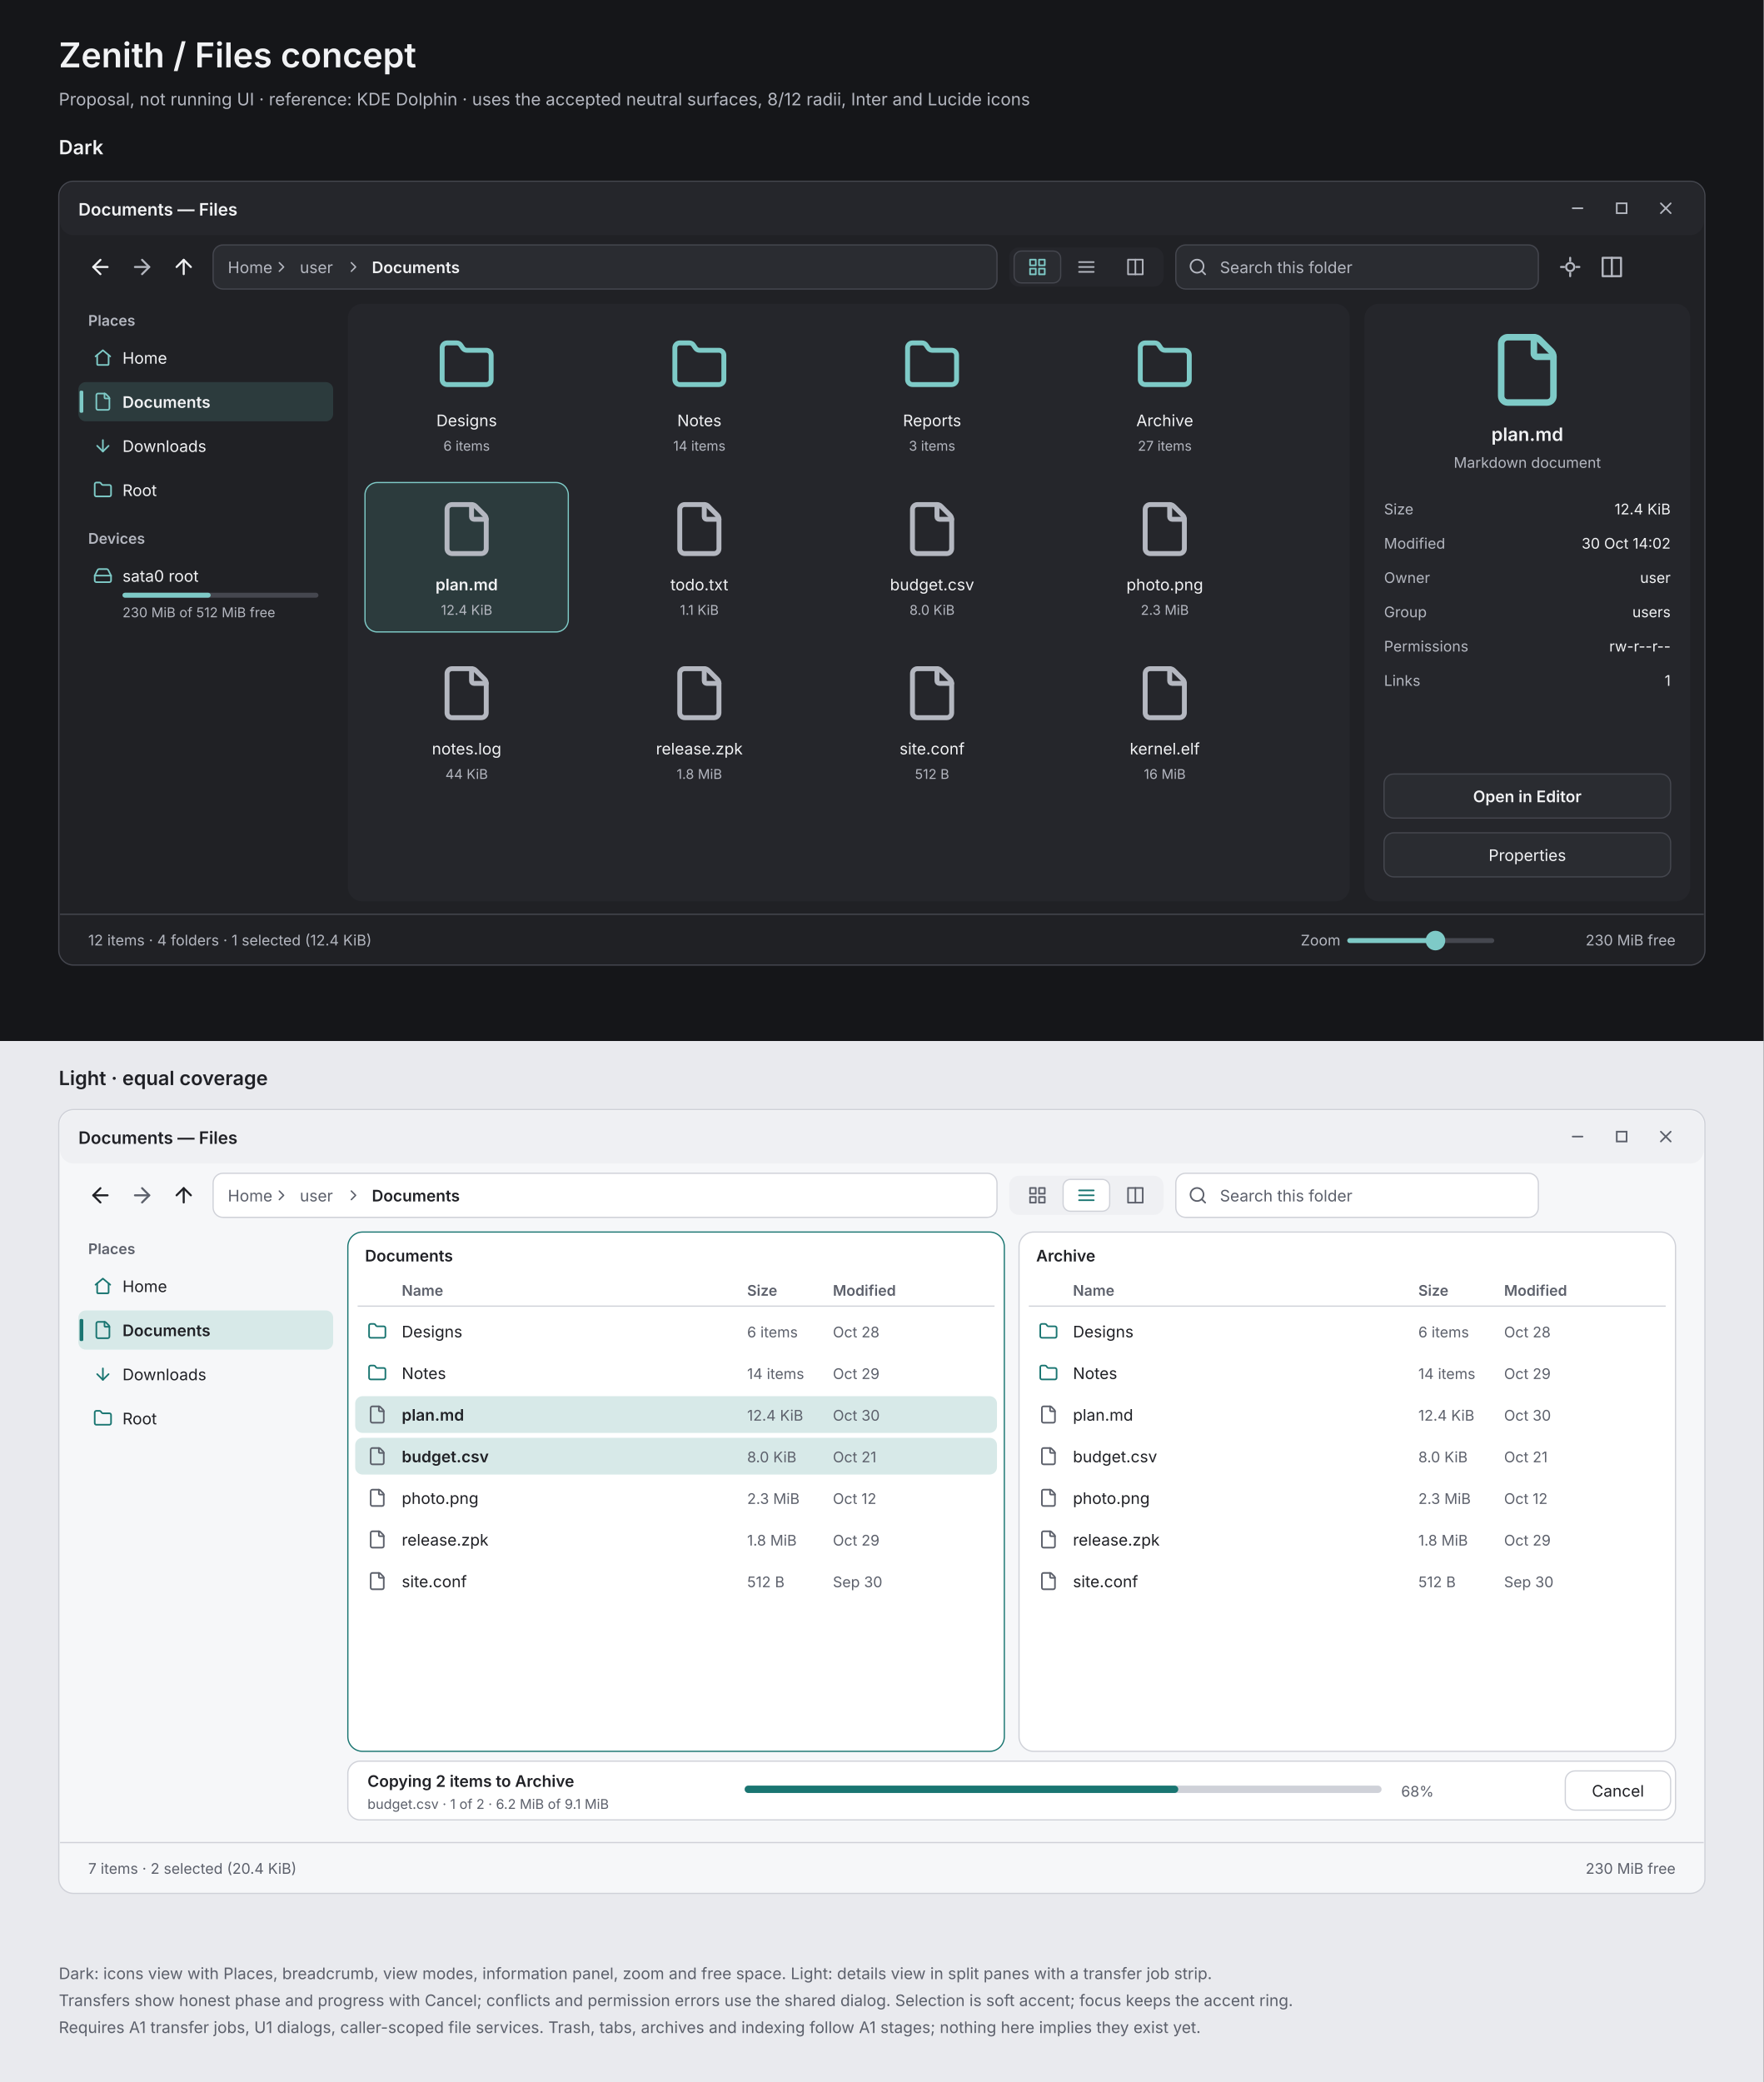
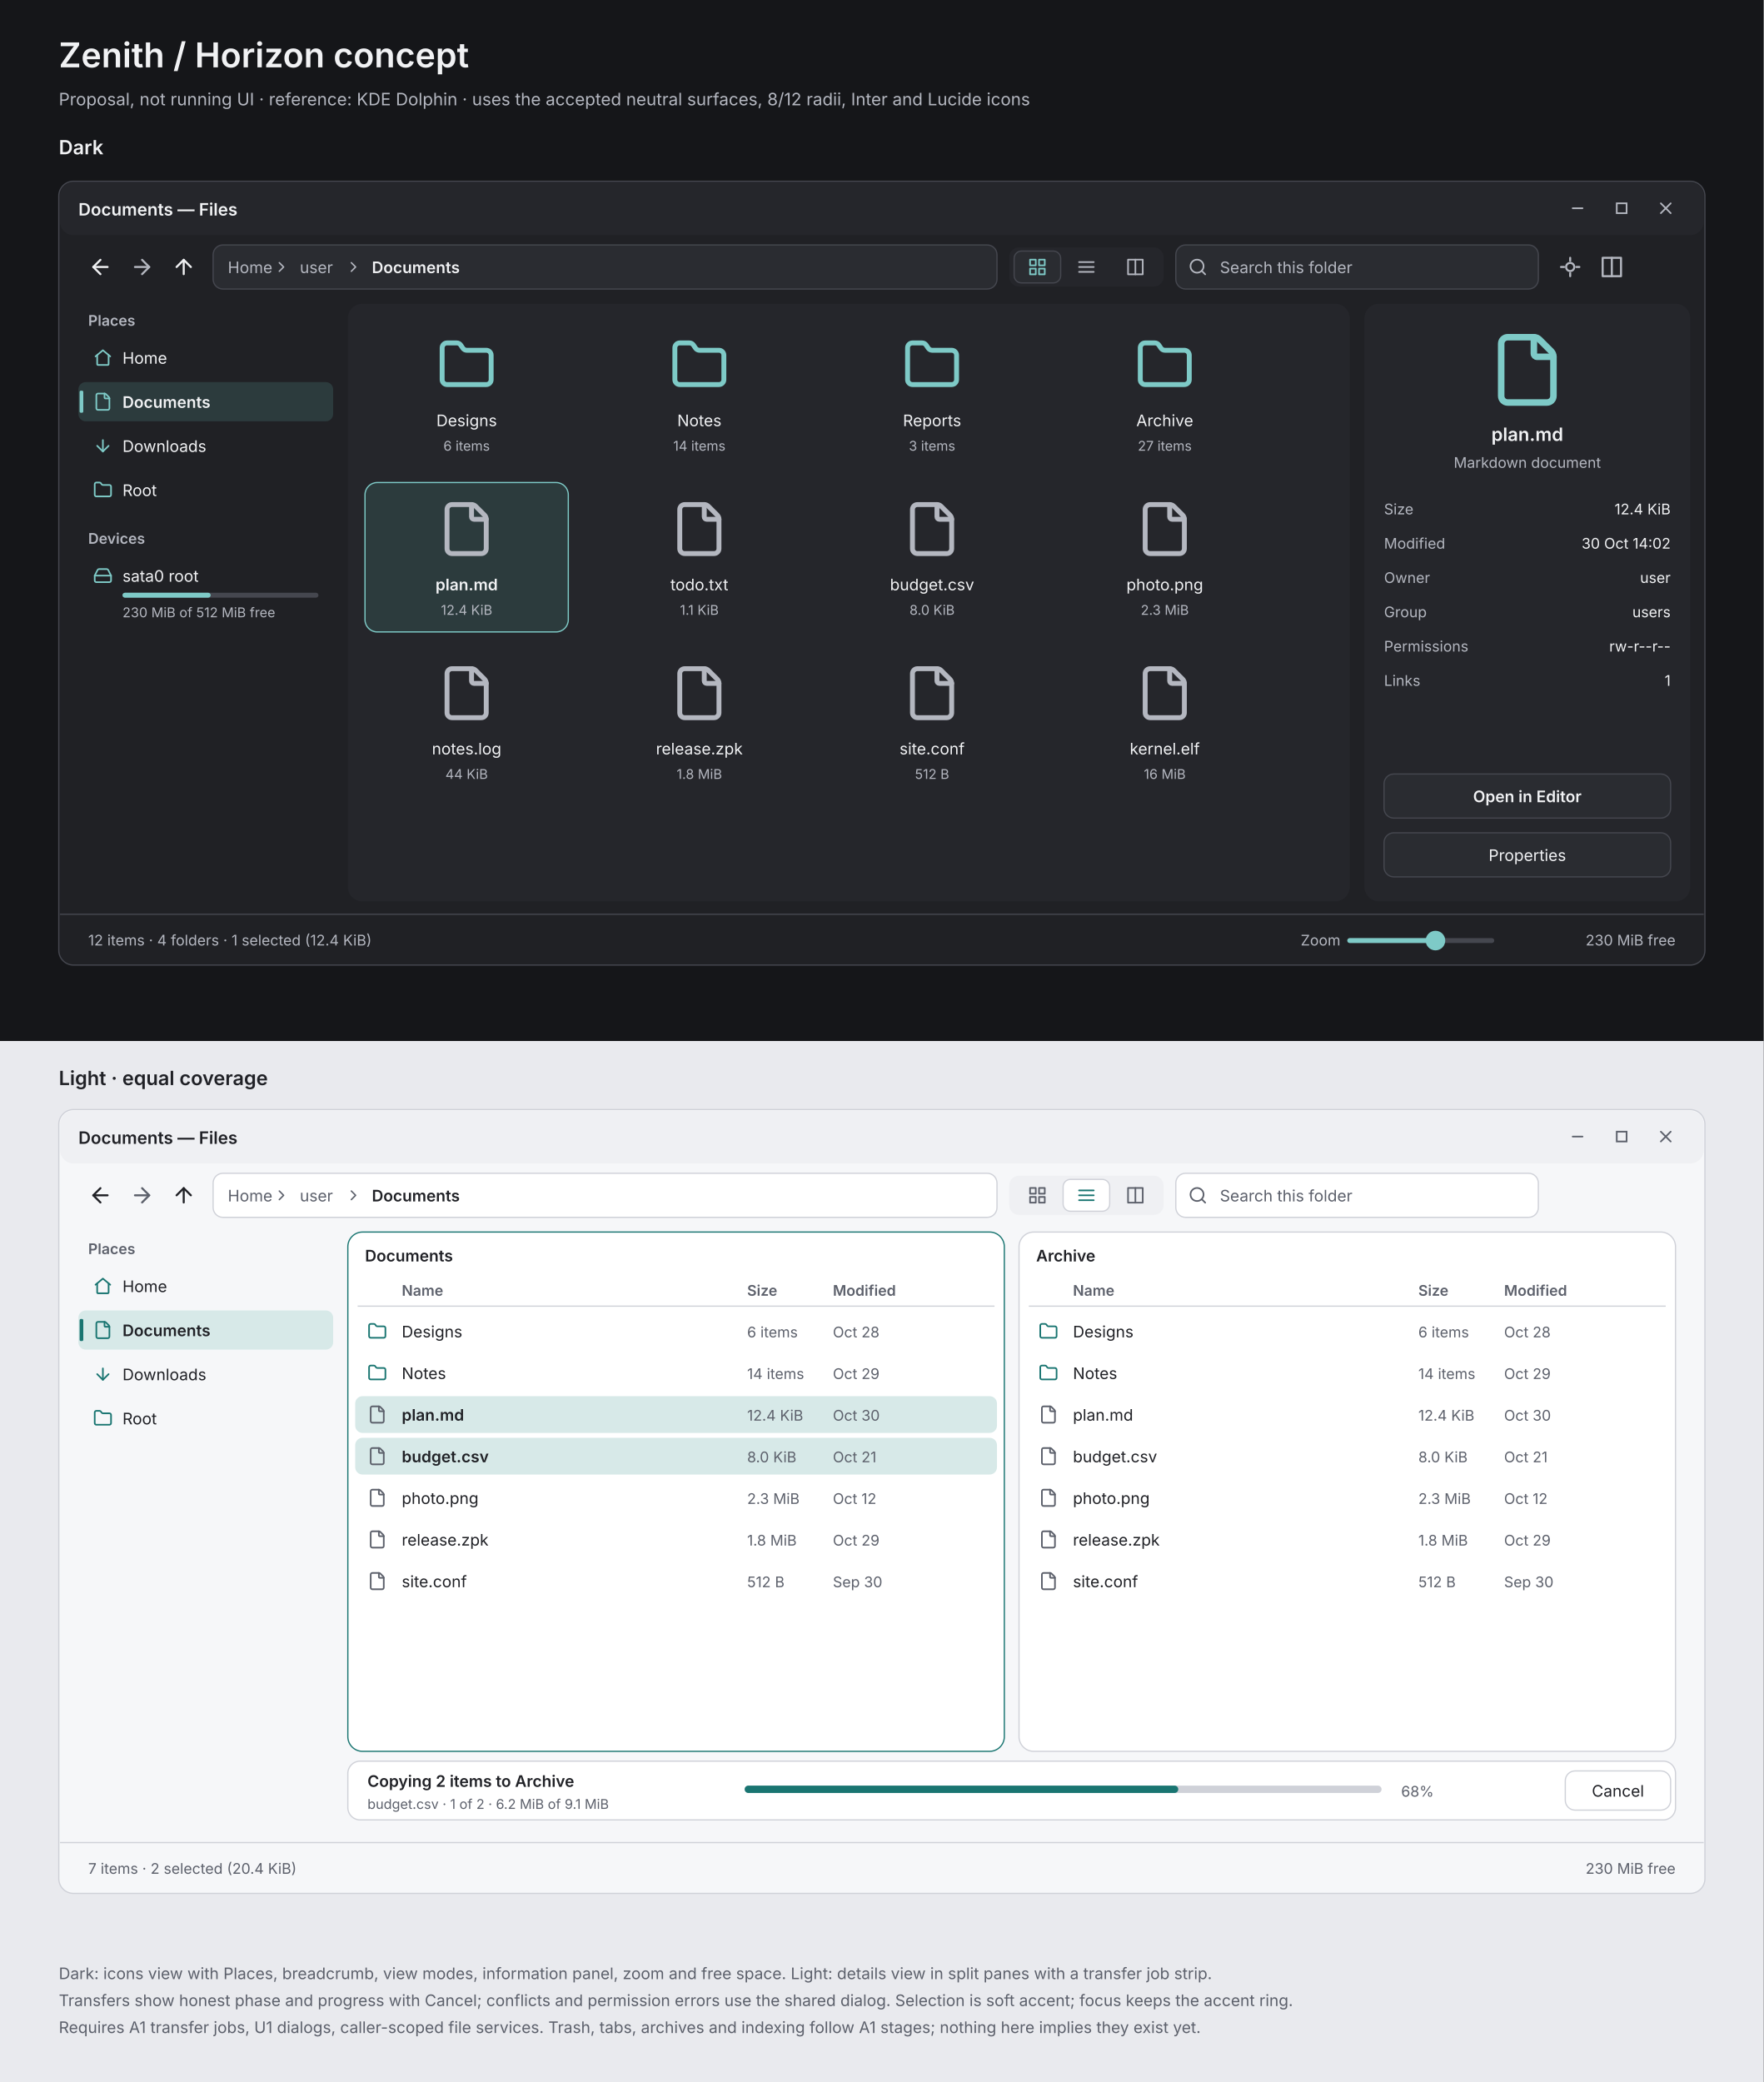
<svg xmlns="http://www.w3.org/2000/svg" width="1440" height="1700" viewBox="0 0 1440 1700">
  <rect width="1440" height="1700" fill="#151619" />
-   <text x="48" y="55" fill="#F1F2F4" font-family="Inter, sans-serif" font-size="28" font-weight="600" xml:space="preserve">Zenith / Files concept</text>
+   <text x="48" y="55" fill="#F1F2F4" font-family="Inter, sans-serif" font-size="28" font-weight="600" xml:space="preserve">Zenith / Horizon concept</text>
  <text x="48" y="86" fill="#B4B7C0" font-family="Inter, sans-serif" font-size="14" font-weight="400" xml:space="preserve">Proposal, not running UI · reference: KDE Dolphin · uses the accepted neutral surfaces, 8/12 radii, Inter and Lucide icons</text>
  <text x="48" y="126" fill="#F1F2F4" font-family="Inter, sans-serif" font-size="16" font-weight="600" xml:space="preserve">Dark</text>
  <rect x="48" y="148" width="1344" height="640" rx="12" fill="#202125" stroke="#45474F" />
  <rect x="49" y="149" width="1342" height="43" rx="11" fill="#25262B" />
  <text x="64" y="176" fill="#F1F2F4" font-family="Inter, sans-serif" font-size="14" font-weight="600" xml:space="preserve">Documents — Files</text>
  <g transform="translate(1280 162) scale(.67)" fill="none" stroke="#B4B7C0" stroke-width="2" stroke-linecap="round">
    <path d="M6 12h12" />
  </g>
  <g transform="translate(1316 162) scale(.67)" fill="none" stroke="#B4B7C0" stroke-width="2" stroke-linecap="round">
    <path d="M6 6h12v12H6z" />
  </g>
  <g transform="translate(1352 162) scale(.67)" fill="none" stroke="#B4B7C0" stroke-width="2" stroke-linecap="round">
    <path d="M18 6 6 18M6 6l12 12" />
  </g>
  <g transform="translate(72 208) scale(0.8333333)" fill="none" stroke="#F1F2F4" stroke-width="2" stroke-linecap="round" stroke-linejoin="round">
    <path d="m12 19-7-7 7-7" />
    <path d="M19 12H5" />
  </g>
  <g transform="translate(106 208) scale(0.8333333)" fill="none" stroke="#B4B7C0" stroke-width="2" stroke-linecap="round" stroke-linejoin="round">
    <path d="M5 12h14" />
    <path d="m12 5 7 7-7 7" />
  </g>
  <g transform="translate(140 208) scale(0.8333333)" fill="none" stroke="#F1F2F4" stroke-width="2" stroke-linecap="round" stroke-linejoin="round">
    <path d="m5 12 7-7 7 7" />
    <path d="M12 19V5" />
  </g>
  <rect x="174" y="200" width="640" height="36" rx="8" fill="#2A2C31" stroke="#45474F" />
  <text x="186" y="223" fill="#B4B7C0" font-family="Inter, sans-serif" font-size="13" font-weight="400" xml:space="preserve">Home</text>
  <g transform="translate(222.8 211) scale(0.5833333)" fill="none" stroke="#B4B7C0" stroke-width="2" stroke-linecap="round" stroke-linejoin="round">
    <path d="m9 18 6-6-6-6" />
  </g>
  <text x="244.8" y="223" fill="#B4B7C0" font-family="Inter, sans-serif" font-size="13" font-weight="400" xml:space="preserve">user</text>
  <g transform="translate(281.6 211) scale(0.5833333)" fill="none" stroke="#B4B7C0" stroke-width="2" stroke-linecap="round" stroke-linejoin="round">
    <path d="m9 18 6-6-6-6" />
  </g>
  <text x="303.6" y="223" fill="#F1F2F4" font-family="Inter, sans-serif" font-size="13" font-weight="600" xml:space="preserve">Documents</text>
  <rect x="824" y="202" width="126" height="32" rx="8" fill="#25262B" />
  <rect x="828" y="205" width="38" height="26" rx="6" fill="#2A2C31" stroke="#45474F" />
  <g transform="translate(839 210) scale(0.6666667)" fill="none" stroke="#7ECAC7" stroke-width="2" stroke-linecap="round" stroke-linejoin="round">
    <path d="M3 3h7v7H3z" />
    <path d="M14 3h7v7h-7z" />
    <path d="M14 14h7v7h-7z" />
    <path d="M3 14h7v7H3z" />
  </g>
  <g transform="translate(879 210) scale(0.6666667)" fill="none" stroke="#B4B7C0" stroke-width="2" stroke-linecap="round" stroke-linejoin="round">
    <path d="M3 6h18" />
    <path d="M3 12h18" />
    <path d="M3 18h18" />
  </g>
  <g transform="translate(919 210) scale(0.6666667)" fill="none" stroke="#B4B7C0" stroke-width="2" stroke-linecap="round" stroke-linejoin="round">
    <path d="M3 3h18v18H3z" />
    <path d="M12 3v18" />
  </g>
  <rect x="960" y="200" width="296" height="36" rx="8" fill="#2A2C31" stroke="#45474F" />
  <g transform="translate(970 210) scale(0.6666667)" fill="none" stroke="#B4B7C0" stroke-width="2" stroke-linecap="round" stroke-linejoin="round">
    <path d="m21 21-4.3-4.3" />
    <path d="M19 11a8 8 0 1 1-16 0 8 8 0 0 1 16 0" />
  </g>
  <text x="996" y="223" fill="#B4B7C0" font-family="Inter, sans-serif" font-size="13" font-weight="400" xml:space="preserve">Search this folder</text>
  <g transform="translate(1272 208) scale(0.8333333)" fill="none" stroke="#B4B7C0" stroke-width="2" stroke-linecap="round" stroke-linejoin="round">
    <path d="M12 3v3" />
    <path d="M12 18v3" />
    <path d="M3 12h3" />
    <path d="M18 12h3" />
    <path d="M12 8a4 4 0 1 0 0 8 4 4 0 0 0 0-8" />
  </g>
  <g transform="translate(1306 208) scale(0.8333333)" fill="none" stroke="#B4B7C0" stroke-width="2" stroke-linecap="round" stroke-linejoin="round">
    <path d="M3 3h18v18H3z" />
    <path d="M12 3v18" />
  </g>
  <text x="72" y="266" fill="#B4B7C0" font-family="Inter, sans-serif" font-size="12" font-weight="600" xml:space="preserve">Places</text>
  <g transform="translate(76 284) scale(0.6666667)" fill="none" stroke="#7ECAC7" stroke-width="2" stroke-linecap="round" stroke-linejoin="round">
    <path d="M3 10.5 12 3l9 7.5" />
    <path d="M5 9v11a1 1 0 0 0 1 1h12a1 1 0 0 0 1-1V9" />
  </g>
  <text x="100" y="297" fill="#F1F2F4" font-family="Inter, sans-serif" font-size="13" font-weight="400" xml:space="preserve">Home</text>
  <rect x="64" y="312" width="208" height="32" rx="6" fill="#2C3B3D" />
  <rect x="65" y="319" width="3" height="18" rx="1" fill="#7ECAC7" />
  <g transform="translate(76 320) scale(0.6666667)" fill="none" stroke="#7ECAC7" stroke-width="2" stroke-linecap="round" stroke-linejoin="round">
    <path d="M6 22a2 2 0 0 1-2-2V4a2 2 0 0 1 2-2h8a2.4 2.4 0 0 1 1.7.7l3.6 3.6A2.4 2.4 0 0 1 20 8v12a2 2 0 0 1-2 2z" />
    <path d="M14 2v5a1 1 0 0 0 1 1h5" />
  </g>
  <text x="100" y="333" fill="#F1F2F4" font-family="Inter, sans-serif" font-size="13" font-weight="600" xml:space="preserve">Documents</text>
  <g transform="translate(76 356) scale(0.6666667)" fill="none" stroke="#7ECAC7" stroke-width="2" stroke-linecap="round" stroke-linejoin="round">
    <path d="M12 5v14" />
    <path d="m19 12-7 7-7-7" />
  </g>
  <text x="100" y="369" fill="#F1F2F4" font-family="Inter, sans-serif" font-size="13" font-weight="400" xml:space="preserve">Downloads</text>
  <g transform="translate(76 392) scale(0.6666667)" fill="none" stroke="#7ECAC7" stroke-width="2" stroke-linecap="round" stroke-linejoin="round">
    <path d="M20 20a2 2 0 0 0 2-2V8a2 2 0 0 0-2-2h-7.9a2 2 0 0 1-1.69-.9L9.6 3.9A2 2 0 0 0 7.93 3H4a2 2 0 0 0-2 2v13a2 2 0 0 0 2 2Z" />
  </g>
  <text x="100" y="405" fill="#F1F2F4" font-family="Inter, sans-serif" font-size="13" font-weight="400" xml:space="preserve">Root</text>
  <text x="72" y="444" fill="#B4B7C0" font-family="Inter, sans-serif" font-size="12" font-weight="600" xml:space="preserve">Devices</text>
  <g transform="translate(76 462) scale(0.6666667)" fill="none" stroke="#7ECAC7" stroke-width="2" stroke-linecap="round" stroke-linejoin="round">
    <path d="M22 12H2" />
    <path d="M5.5 5.1 2 12v6a2 2 0 0 0 2 2h16a2 2 0 0 0 2-2v-6l-3.5-6.9A2 2 0 0 0 16.8 4H7.2a2 2 0 0 0-1.7 1.1" />
  </g>
  <text x="100" y="475" fill="#F1F2F4" font-family="Inter, sans-serif" font-size="13" font-weight="400" xml:space="preserve">sata0 root</text>
  <rect x="100" y="484" width="160" height="4" rx="2" fill="#45474F" />
  <rect x="100" y="484" width="72" height="4" rx="2" fill="#7ECAC7" />
  <text x="100" y="504" fill="#B4B7C0" font-family="Inter, sans-serif" font-size="11" font-weight="400" xml:space="preserve">230 MiB of 512 MiB free</text>
  <rect x="284" y="248" width="818" height="488" rx="12" fill="#25262B" />
  <g transform="translate(357 274) scale(2.0)" fill="none" stroke="#7ECAC7" stroke-width="2" stroke-linecap="round" stroke-linejoin="round">
    <path d="M20 20a2 2 0 0 0 2-2V8a2 2 0 0 0-2-2h-7.9a2 2 0 0 1-1.69-.9L9.6 3.9A2 2 0 0 0 7.93 3H4a2 2 0 0 0-2 2v13a2 2 0 0 0 2 2Z" />
  </g>
  <text x="381" y="348" fill="#F1F2F4" font-family="Inter, sans-serif" font-size="13" font-weight="400" text-anchor="middle" xml:space="preserve">Designs</text>
  <text x="381" y="368" fill="#B4B7C0" font-family="Inter, sans-serif" font-size="11" font-weight="400" text-anchor="middle" xml:space="preserve">6 items</text>
  <g transform="translate(547 274) scale(2.0)" fill="none" stroke="#7ECAC7" stroke-width="2" stroke-linecap="round" stroke-linejoin="round">
    <path d="M20 20a2 2 0 0 0 2-2V8a2 2 0 0 0-2-2h-7.9a2 2 0 0 1-1.69-.9L9.6 3.9A2 2 0 0 0 7.93 3H4a2 2 0 0 0-2 2v13a2 2 0 0 0 2 2Z" />
  </g>
  <text x="571" y="348" fill="#F1F2F4" font-family="Inter, sans-serif" font-size="13" font-weight="400" text-anchor="middle" xml:space="preserve">Notes</text>
  <text x="571" y="368" fill="#B4B7C0" font-family="Inter, sans-serif" font-size="11" font-weight="400" text-anchor="middle" xml:space="preserve">14 items</text>
  <g transform="translate(737 274) scale(2.0)" fill="none" stroke="#7ECAC7" stroke-width="2" stroke-linecap="round" stroke-linejoin="round">
    <path d="M20 20a2 2 0 0 0 2-2V8a2 2 0 0 0-2-2h-7.9a2 2 0 0 1-1.69-.9L9.6 3.9A2 2 0 0 0 7.93 3H4a2 2 0 0 0-2 2v13a2 2 0 0 0 2 2Z" />
  </g>
  <text x="761" y="348" fill="#F1F2F4" font-family="Inter, sans-serif" font-size="13" font-weight="400" text-anchor="middle" xml:space="preserve">Reports</text>
  <text x="761" y="368" fill="#B4B7C0" font-family="Inter, sans-serif" font-size="11" font-weight="400" text-anchor="middle" xml:space="preserve">3 items</text>
  <g transform="translate(927 274) scale(2.0)" fill="none" stroke="#7ECAC7" stroke-width="2" stroke-linecap="round" stroke-linejoin="round">
    <path d="M20 20a2 2 0 0 0 2-2V8a2 2 0 0 0-2-2h-7.9a2 2 0 0 1-1.69-.9L9.6 3.9A2 2 0 0 0 7.93 3H4a2 2 0 0 0-2 2v13a2 2 0 0 0 2 2Z" />
  </g>
  <text x="951" y="348" fill="#F1F2F4" font-family="Inter, sans-serif" font-size="13" font-weight="400" text-anchor="middle" xml:space="preserve">Archive</text>
  <text x="951" y="368" fill="#B4B7C0" font-family="Inter, sans-serif" font-size="11" font-weight="400" text-anchor="middle" xml:space="preserve">27 items</text>
  <rect x="298" y="394" width="166" height="122" rx="10" fill="#2C3B3D" stroke="#7ECAC7" />
  <g transform="translate(357 408) scale(2.0)" fill="none" stroke="#B4B7C0" stroke-width="2" stroke-linecap="round" stroke-linejoin="round">
    <path d="M6 22a2 2 0 0 1-2-2V4a2 2 0 0 1 2-2h8a2.4 2.4 0 0 1 1.7.7l3.6 3.6A2.4 2.4 0 0 1 20 8v12a2 2 0 0 1-2 2z" />
    <path d="M14 2v5a1 1 0 0 0 1 1h5" />
  </g>
  <text x="381" y="482" fill="#F1F2F4" font-family="Inter, sans-serif" font-size="13" font-weight="600" text-anchor="middle" xml:space="preserve">plan.md</text>
  <text x="381" y="502" fill="#B4B7C0" font-family="Inter, sans-serif" font-size="11" font-weight="400" text-anchor="middle" xml:space="preserve">12.4 KiB</text>
  <g transform="translate(547 408) scale(2.0)" fill="none" stroke="#B4B7C0" stroke-width="2" stroke-linecap="round" stroke-linejoin="round">
    <path d="M6 22a2 2 0 0 1-2-2V4a2 2 0 0 1 2-2h8a2.4 2.4 0 0 1 1.7.7l3.6 3.6A2.4 2.4 0 0 1 20 8v12a2 2 0 0 1-2 2z" />
    <path d="M14 2v5a1 1 0 0 0 1 1h5" />
  </g>
  <text x="571" y="482" fill="#F1F2F4" font-family="Inter, sans-serif" font-size="13" font-weight="400" text-anchor="middle" xml:space="preserve">todo.txt</text>
  <text x="571" y="502" fill="#B4B7C0" font-family="Inter, sans-serif" font-size="11" font-weight="400" text-anchor="middle" xml:space="preserve">1.1 KiB</text>
  <g transform="translate(737 408) scale(2.0)" fill="none" stroke="#B4B7C0" stroke-width="2" stroke-linecap="round" stroke-linejoin="round">
    <path d="M6 22a2 2 0 0 1-2-2V4a2 2 0 0 1 2-2h8a2.4 2.4 0 0 1 1.7.7l3.6 3.6A2.4 2.4 0 0 1 20 8v12a2 2 0 0 1-2 2z" />
    <path d="M14 2v5a1 1 0 0 0 1 1h5" />
  </g>
  <text x="761" y="482" fill="#F1F2F4" font-family="Inter, sans-serif" font-size="13" font-weight="400" text-anchor="middle" xml:space="preserve">budget.csv</text>
  <text x="761" y="502" fill="#B4B7C0" font-family="Inter, sans-serif" font-size="11" font-weight="400" text-anchor="middle" xml:space="preserve">8.0 KiB</text>
  <g transform="translate(927 408) scale(2.0)" fill="none" stroke="#B4B7C0" stroke-width="2" stroke-linecap="round" stroke-linejoin="round">
    <path d="M6 22a2 2 0 0 1-2-2V4a2 2 0 0 1 2-2h8a2.4 2.4 0 0 1 1.7.7l3.6 3.6A2.4 2.4 0 0 1 20 8v12a2 2 0 0 1-2 2z" />
    <path d="M14 2v5a1 1 0 0 0 1 1h5" />
  </g>
  <text x="951" y="482" fill="#F1F2F4" font-family="Inter, sans-serif" font-size="13" font-weight="400" text-anchor="middle" xml:space="preserve">photo.png</text>
  <text x="951" y="502" fill="#B4B7C0" font-family="Inter, sans-serif" font-size="11" font-weight="400" text-anchor="middle" xml:space="preserve">2.3 MiB</text>
  <g transform="translate(357 542) scale(2.0)" fill="none" stroke="#B4B7C0" stroke-width="2" stroke-linecap="round" stroke-linejoin="round">
    <path d="M6 22a2 2 0 0 1-2-2V4a2 2 0 0 1 2-2h8a2.4 2.4 0 0 1 1.7.7l3.6 3.6A2.4 2.4 0 0 1 20 8v12a2 2 0 0 1-2 2z" />
    <path d="M14 2v5a1 1 0 0 0 1 1h5" />
  </g>
  <text x="381" y="616" fill="#F1F2F4" font-family="Inter, sans-serif" font-size="13" font-weight="400" text-anchor="middle" xml:space="preserve">notes.log</text>
  <text x="381" y="636" fill="#B4B7C0" font-family="Inter, sans-serif" font-size="11" font-weight="400" text-anchor="middle" xml:space="preserve">44 KiB</text>
  <g transform="translate(547 542) scale(2.0)" fill="none" stroke="#B4B7C0" stroke-width="2" stroke-linecap="round" stroke-linejoin="round">
    <path d="M6 22a2 2 0 0 1-2-2V4a2 2 0 0 1 2-2h8a2.4 2.4 0 0 1 1.7.7l3.6 3.6A2.4 2.4 0 0 1 20 8v12a2 2 0 0 1-2 2z" />
    <path d="M14 2v5a1 1 0 0 0 1 1h5" />
  </g>
  <text x="571" y="616" fill="#F1F2F4" font-family="Inter, sans-serif" font-size="13" font-weight="400" text-anchor="middle" xml:space="preserve">release.zpk</text>
  <text x="571" y="636" fill="#B4B7C0" font-family="Inter, sans-serif" font-size="11" font-weight="400" text-anchor="middle" xml:space="preserve">1.8 MiB</text>
  <g transform="translate(737 542) scale(2.0)" fill="none" stroke="#B4B7C0" stroke-width="2" stroke-linecap="round" stroke-linejoin="round">
    <path d="M6 22a2 2 0 0 1-2-2V4a2 2 0 0 1 2-2h8a2.4 2.4 0 0 1 1.7.7l3.6 3.6A2.4 2.4 0 0 1 20 8v12a2 2 0 0 1-2 2z" />
    <path d="M14 2v5a1 1 0 0 0 1 1h5" />
  </g>
  <text x="761" y="616" fill="#F1F2F4" font-family="Inter, sans-serif" font-size="13" font-weight="400" text-anchor="middle" xml:space="preserve">site.conf</text>
  <text x="761" y="636" fill="#B4B7C0" font-family="Inter, sans-serif" font-size="11" font-weight="400" text-anchor="middle" xml:space="preserve">512 B</text>
  <g transform="translate(927 542) scale(2.0)" fill="none" stroke="#B4B7C0" stroke-width="2" stroke-linecap="round" stroke-linejoin="round">
    <path d="M6 22a2 2 0 0 1-2-2V4a2 2 0 0 1 2-2h8a2.4 2.4 0 0 1 1.7.7l3.6 3.6A2.4 2.4 0 0 1 20 8v12a2 2 0 0 1-2 2z" />
    <path d="M14 2v5a1 1 0 0 0 1 1h5" />
  </g>
  <text x="951" y="616" fill="#F1F2F4" font-family="Inter, sans-serif" font-size="13" font-weight="400" text-anchor="middle" xml:space="preserve">kernel.elf</text>
  <text x="951" y="636" fill="#B4B7C0" font-family="Inter, sans-serif" font-size="11" font-weight="400" text-anchor="middle" xml:space="preserve">16 MiB</text>
  <rect x="1114" y="248" width="266" height="488" rx="12" fill="#25262B" />
  <g transform="translate(1215 270) scale(2.666667)" fill="none" stroke="#7ECAC7" stroke-width="2" stroke-linecap="round" stroke-linejoin="round">
    <path d="M6 22a2 2 0 0 1-2-2V4a2 2 0 0 1 2-2h8a2.4 2.4 0 0 1 1.7.7l3.6 3.6A2.4 2.4 0 0 1 20 8v12a2 2 0 0 1-2 2z" />
    <path d="M14 2v5a1 1 0 0 0 1 1h5" />
  </g>
  <text x="1247" y="360" fill="#F1F2F4" font-family="Inter, sans-serif" font-size="15" font-weight="600" text-anchor="middle" xml:space="preserve">plan.md</text>
  <text x="1247" y="382" fill="#B4B7C0" font-family="Inter, sans-serif" font-size="12" font-weight="400" text-anchor="middle" xml:space="preserve">Markdown document</text>
  <text x="1130" y="420" fill="#B4B7C0" font-family="Inter, sans-serif" font-size="12" font-weight="400" xml:space="preserve">Size</text>
  <text x="1364" y="420" fill="#F1F2F4" font-family="Inter, sans-serif" font-size="12" font-weight="400" text-anchor="end" xml:space="preserve">12.4 KiB</text>
  <text x="1130" y="448" fill="#B4B7C0" font-family="Inter, sans-serif" font-size="12" font-weight="400" xml:space="preserve">Modified</text>
  <text x="1364" y="448" fill="#F1F2F4" font-family="Inter, sans-serif" font-size="12" font-weight="400" text-anchor="end" xml:space="preserve">30 Oct 14:02</text>
  <text x="1130" y="476" fill="#B4B7C0" font-family="Inter, sans-serif" font-size="12" font-weight="400" xml:space="preserve">Owner</text>
  <text x="1364" y="476" fill="#F1F2F4" font-family="Inter, sans-serif" font-size="12" font-weight="400" text-anchor="end" xml:space="preserve">user</text>
  <text x="1130" y="504" fill="#B4B7C0" font-family="Inter, sans-serif" font-size="12" font-weight="400" xml:space="preserve">Group</text>
  <text x="1364" y="504" fill="#F1F2F4" font-family="Inter, sans-serif" font-size="12" font-weight="400" text-anchor="end" xml:space="preserve">users</text>
  <text x="1130" y="532" fill="#B4B7C0" font-family="Inter, sans-serif" font-size="12" font-weight="400" xml:space="preserve">Permissions</text>
  <text x="1364" y="532" fill="#F1F2F4" font-family="Inter, sans-serif" font-size="12" font-weight="400" text-anchor="end" xml:space="preserve">rw-r--r--</text>
  <text x="1130" y="560" fill="#B4B7C0" font-family="Inter, sans-serif" font-size="12" font-weight="400" xml:space="preserve">Links</text>
  <text x="1364" y="560" fill="#F1F2F4" font-family="Inter, sans-serif" font-size="12" font-weight="400" text-anchor="end" xml:space="preserve">1</text>
  <rect x="1130" y="632" width="234" height="36" rx="8" fill="#2A2C31" stroke="#45474F" />
  <text x="1247" y="655" fill="#F1F2F4" font-family="Inter, sans-serif" font-size="13" font-weight="600" text-anchor="middle" xml:space="preserve">Open in Editor</text>
  <rect x="1130" y="680" width="234" height="36" rx="8" fill="#2A2C31" stroke="#45474F" />
  <text x="1247" y="703" fill="#F1F2F4" font-family="Inter, sans-serif" font-size="13" font-weight="400" text-anchor="middle" xml:space="preserve">Properties</text>
  <rect x="49" y="746" width="1342" height="1" rx="0" fill="#45474F" />
  <text x="72" y="772" fill="#B4B7C0" font-family="Inter, sans-serif" font-size="12" font-weight="400" xml:space="preserve">12 items · 4 folders · 1 selected (12.4 KiB)</text>
  <text x="1062" y="772" fill="#B4B7C0" font-family="Inter, sans-serif" font-size="12" font-weight="400" xml:space="preserve">Zoom</text>
  <rect x="1100" y="766" width="120" height="4" rx="2" fill="#45474F" />
  <rect x="1100" y="766" width="70" height="4" rx="2" fill="#7ECAC7" />
  <rect x="1164" y="760" width="16" height="16" rx="8" fill="#7ECAC7" />
  <text x="1368" y="772" fill="#B4B7C0" font-family="Inter, sans-serif" font-size="12" font-weight="400" text-anchor="end" xml:space="preserve">230 MiB free</text>
  <rect x="0" y="850" width="1440" height="850" rx="0" fill="#E9EAEE" />
  <text x="48" y="886" fill="#202126" font-family="Inter, sans-serif" font-size="16" font-weight="600" xml:space="preserve">Light · equal coverage</text>
  <rect x="48" y="906" width="1344" height="640" rx="12" fill="#F6F7F9" stroke="#CFD1D8" />
  <rect x="49" y="907" width="1342" height="43" rx="11" fill="#EFF0F3" />
  <text x="64" y="934" fill="#202126" font-family="Inter, sans-serif" font-size="14" font-weight="600" xml:space="preserve">Documents — Files</text>
  <g transform="translate(1280 920) scale(.67)" fill="none" stroke="#5C606B" stroke-width="2" stroke-linecap="round">
    <path d="M6 12h12" />
  </g>
  <g transform="translate(1316 920) scale(.67)" fill="none" stroke="#5C606B" stroke-width="2" stroke-linecap="round">
    <path d="M6 6h12v12H6z" />
  </g>
  <g transform="translate(1352 920) scale(.67)" fill="none" stroke="#5C606B" stroke-width="2" stroke-linecap="round">
    <path d="M18 6 6 18M6 6l12 12" />
  </g>
  <g transform="translate(72 966) scale(0.8333333)" fill="none" stroke="#202126" stroke-width="2" stroke-linecap="round" stroke-linejoin="round">
    <path d="m12 19-7-7 7-7" />
    <path d="M19 12H5" />
  </g>
  <g transform="translate(106 966) scale(0.8333333)" fill="none" stroke="#5C606B" stroke-width="2" stroke-linecap="round" stroke-linejoin="round">
    <path d="M5 12h14" />
    <path d="m12 5 7 7-7 7" />
  </g>
  <g transform="translate(140 966) scale(0.8333333)" fill="none" stroke="#202126" stroke-width="2" stroke-linecap="round" stroke-linejoin="round">
    <path d="m5 12 7-7 7 7" />
    <path d="M12 19V5" />
  </g>
  <rect x="174" y="958" width="640" height="36" rx="8" fill="#FFFFFF" stroke="#CFD1D8" />
  <text x="186" y="981" fill="#5C606B" font-family="Inter, sans-serif" font-size="13" font-weight="400" xml:space="preserve">Home</text>
  <g transform="translate(222.8 969) scale(0.5833333)" fill="none" stroke="#5C606B" stroke-width="2" stroke-linecap="round" stroke-linejoin="round">
    <path d="m9 18 6-6-6-6" />
  </g>
  <text x="244.8" y="981" fill="#5C606B" font-family="Inter, sans-serif" font-size="13" font-weight="400" xml:space="preserve">user</text>
  <g transform="translate(281.6 969) scale(0.5833333)" fill="none" stroke="#5C606B" stroke-width="2" stroke-linecap="round" stroke-linejoin="round">
    <path d="m9 18 6-6-6-6" />
  </g>
  <text x="303.6" y="981" fill="#202126" font-family="Inter, sans-serif" font-size="13" font-weight="600" xml:space="preserve">Documents</text>
  <rect x="824" y="960" width="126" height="32" rx="8" fill="#EFF0F3" />
  <g transform="translate(839 968) scale(0.6666667)" fill="none" stroke="#5C606B" stroke-width="2" stroke-linecap="round" stroke-linejoin="round">
    <path d="M3 3h7v7H3z" />
    <path d="M14 3h7v7h-7z" />
    <path d="M14 14h7v7h-7z" />
    <path d="M3 14h7v7H3z" />
  </g>
  <rect x="868" y="963" width="38" height="26" rx="6" fill="#FFFFFF" stroke="#CFD1D8" />
  <g transform="translate(879 968) scale(0.6666667)" fill="none" stroke="#197571" stroke-width="2" stroke-linecap="round" stroke-linejoin="round">
    <path d="M3 6h18" />
    <path d="M3 12h18" />
    <path d="M3 18h18" />
  </g>
  <g transform="translate(919 968) scale(0.6666667)" fill="none" stroke="#5C606B" stroke-width="2" stroke-linecap="round" stroke-linejoin="round">
    <path d="M3 3h18v18H3z" />
    <path d="M12 3v18" />
  </g>
  <rect x="960" y="958" width="296" height="36" rx="8" fill="#FFFFFF" stroke="#CFD1D8" />
  <g transform="translate(970 968) scale(0.6666667)" fill="none" stroke="#5C606B" stroke-width="2" stroke-linecap="round" stroke-linejoin="round">
    <path d="m21 21-4.3-4.3" />
    <path d="M19 11a8 8 0 1 1-16 0 8 8 0 0 1 16 0" />
  </g>
  <text x="996" y="981" fill="#5C606B" font-family="Inter, sans-serif" font-size="13" font-weight="400" xml:space="preserve">Search this folder</text>
  <text x="72" y="1024" fill="#5C606B" font-family="Inter, sans-serif" font-size="12" font-weight="600" xml:space="preserve">Places</text>
  <g transform="translate(76 1042) scale(0.6666667)" fill="none" stroke="#197571" stroke-width="2" stroke-linecap="round" stroke-linejoin="round">
    <path d="M3 10.5 12 3l9 7.5" />
    <path d="M5 9v11a1 1 0 0 0 1 1h12a1 1 0 0 0 1-1V9" />
  </g>
  <text x="100" y="1055" fill="#202126" font-family="Inter, sans-serif" font-size="13" font-weight="400" xml:space="preserve">Home</text>
  <rect x="64" y="1070" width="208" height="32" rx="6" fill="#D7E9E8" />
  <rect x="65" y="1077" width="3" height="18" rx="1" fill="#197571" />
  <g transform="translate(76 1078) scale(0.6666667)" fill="none" stroke="#197571" stroke-width="2" stroke-linecap="round" stroke-linejoin="round">
    <path d="M6 22a2 2 0 0 1-2-2V4a2 2 0 0 1 2-2h8a2.4 2.4 0 0 1 1.7.7l3.6 3.6A2.4 2.4 0 0 1 20 8v12a2 2 0 0 1-2 2z" />
    <path d="M14 2v5a1 1 0 0 0 1 1h5" />
  </g>
  <text x="100" y="1091" fill="#202126" font-family="Inter, sans-serif" font-size="13" font-weight="600" xml:space="preserve">Documents</text>
  <g transform="translate(76 1114) scale(0.6666667)" fill="none" stroke="#197571" stroke-width="2" stroke-linecap="round" stroke-linejoin="round">
    <path d="M12 5v14" />
    <path d="m19 12-7 7-7-7" />
  </g>
  <text x="100" y="1127" fill="#202126" font-family="Inter, sans-serif" font-size="13" font-weight="400" xml:space="preserve">Downloads</text>
  <g transform="translate(76 1150) scale(0.6666667)" fill="none" stroke="#197571" stroke-width="2" stroke-linecap="round" stroke-linejoin="round">
    <path d="M20 20a2 2 0 0 0 2-2V8a2 2 0 0 0-2-2h-7.9a2 2 0 0 1-1.69-.9L9.6 3.9A2 2 0 0 0 7.93 3H4a2 2 0 0 0-2 2v13a2 2 0 0 0 2 2Z" />
  </g>
  <text x="100" y="1163" fill="#202126" font-family="Inter, sans-serif" font-size="13" font-weight="400" xml:space="preserve">Root</text>
  <rect x="284" y="1006" width="536" height="424" rx="12" fill="#FFFFFF" stroke="#197571" />
  <text x="298" y="1030" fill="#202126" font-family="Inter, sans-serif" font-size="13" font-weight="600" xml:space="preserve">Documents</text>
  <text x="328" y="1058" fill="#5C606B" font-family="Inter, sans-serif" font-size="12" font-weight="600" xml:space="preserve">Name</text>
  <text x="610" y="1058" fill="#5C606B" font-family="Inter, sans-serif" font-size="12" font-weight="600" xml:space="preserve">Size</text>
  <text x="680" y="1058" fill="#5C606B" font-family="Inter, sans-serif" font-size="12" font-weight="600" xml:space="preserve">Modified</text>
  <rect x="292" y="1066" width="520" height="1" rx="0" fill="#CFD1D8" />
  <g transform="translate(300 1079) scale(0.6666667)" fill="none" stroke="#197571" stroke-width="2" stroke-linecap="round" stroke-linejoin="round">
    <path d="M20 20a2 2 0 0 0 2-2V8a2 2 0 0 0-2-2h-7.9a2 2 0 0 1-1.69-.9L9.6 3.9A2 2 0 0 0 7.93 3H4a2 2 0 0 0-2 2v13a2 2 0 0 0 2 2Z" />
  </g>
  <text x="328" y="1092" fill="#202126" font-family="Inter, sans-serif" font-size="13" font-weight="400" xml:space="preserve">Designs</text>
  <text x="610" y="1092" fill="#5C606B" font-family="Inter, sans-serif" font-size="12" font-weight="400" xml:space="preserve">6 items</text>
  <text x="680" y="1092" fill="#5C606B" font-family="Inter, sans-serif" font-size="12" font-weight="400" xml:space="preserve">Oct 28</text>
  <g transform="translate(300 1113) scale(0.6666667)" fill="none" stroke="#197571" stroke-width="2" stroke-linecap="round" stroke-linejoin="round">
    <path d="M20 20a2 2 0 0 0 2-2V8a2 2 0 0 0-2-2h-7.9a2 2 0 0 1-1.69-.9L9.6 3.9A2 2 0 0 0 7.93 3H4a2 2 0 0 0-2 2v13a2 2 0 0 0 2 2Z" />
  </g>
  <text x="328" y="1126" fill="#202126" font-family="Inter, sans-serif" font-size="13" font-weight="400" xml:space="preserve">Notes</text>
  <text x="610" y="1126" fill="#5C606B" font-family="Inter, sans-serif" font-size="12" font-weight="400" xml:space="preserve">14 items</text>
  <text x="680" y="1126" fill="#5C606B" font-family="Inter, sans-serif" font-size="12" font-weight="400" xml:space="preserve">Oct 29</text>
  <rect x="290" y="1140" width="524" height="30" rx="6" fill="#D7E9E8" />
  <g transform="translate(300 1147) scale(0.6666667)" fill="none" stroke="#5C606B" stroke-width="2" stroke-linecap="round" stroke-linejoin="round">
    <path d="M6 22a2 2 0 0 1-2-2V4a2 2 0 0 1 2-2h8a2.4 2.4 0 0 1 1.7.7l3.6 3.6A2.4 2.4 0 0 1 20 8v12a2 2 0 0 1-2 2z" />
    <path d="M14 2v5a1 1 0 0 0 1 1h5" />
  </g>
  <text x="328" y="1160" fill="#202126" font-family="Inter, sans-serif" font-size="13" font-weight="600" xml:space="preserve">plan.md</text>
  <text x="610" y="1160" fill="#5C606B" font-family="Inter, sans-serif" font-size="12" font-weight="400" xml:space="preserve">12.4 KiB</text>
  <text x="680" y="1160" fill="#5C606B" font-family="Inter, sans-serif" font-size="12" font-weight="400" xml:space="preserve">Oct 30</text>
  <rect x="290" y="1174" width="524" height="30" rx="6" fill="#D7E9E8" />
  <g transform="translate(300 1181) scale(0.6666667)" fill="none" stroke="#5C606B" stroke-width="2" stroke-linecap="round" stroke-linejoin="round">
    <path d="M6 22a2 2 0 0 1-2-2V4a2 2 0 0 1 2-2h8a2.4 2.4 0 0 1 1.7.7l3.6 3.6A2.4 2.4 0 0 1 20 8v12a2 2 0 0 1-2 2z" />
    <path d="M14 2v5a1 1 0 0 0 1 1h5" />
  </g>
  <text x="328" y="1194" fill="#202126" font-family="Inter, sans-serif" font-size="13" font-weight="600" xml:space="preserve">budget.csv</text>
  <text x="610" y="1194" fill="#5C606B" font-family="Inter, sans-serif" font-size="12" font-weight="400" xml:space="preserve">8.0 KiB</text>
  <text x="680" y="1194" fill="#5C606B" font-family="Inter, sans-serif" font-size="12" font-weight="400" xml:space="preserve">Oct 21</text>
  <g transform="translate(300 1215) scale(0.6666667)" fill="none" stroke="#5C606B" stroke-width="2" stroke-linecap="round" stroke-linejoin="round">
    <path d="M6 22a2 2 0 0 1-2-2V4a2 2 0 0 1 2-2h8a2.4 2.4 0 0 1 1.7.7l3.6 3.6A2.4 2.4 0 0 1 20 8v12a2 2 0 0 1-2 2z" />
    <path d="M14 2v5a1 1 0 0 0 1 1h5" />
  </g>
  <text x="328" y="1228" fill="#202126" font-family="Inter, sans-serif" font-size="13" font-weight="400" xml:space="preserve">photo.png</text>
  <text x="610" y="1228" fill="#5C606B" font-family="Inter, sans-serif" font-size="12" font-weight="400" xml:space="preserve">2.3 MiB</text>
  <text x="680" y="1228" fill="#5C606B" font-family="Inter, sans-serif" font-size="12" font-weight="400" xml:space="preserve">Oct 12</text>
  <g transform="translate(300 1249) scale(0.6666667)" fill="none" stroke="#5C606B" stroke-width="2" stroke-linecap="round" stroke-linejoin="round">
    <path d="M6 22a2 2 0 0 1-2-2V4a2 2 0 0 1 2-2h8a2.4 2.4 0 0 1 1.7.7l3.6 3.6A2.4 2.4 0 0 1 20 8v12a2 2 0 0 1-2 2z" />
    <path d="M14 2v5a1 1 0 0 0 1 1h5" />
  </g>
  <text x="328" y="1262" fill="#202126" font-family="Inter, sans-serif" font-size="13" font-weight="400" xml:space="preserve">release.zpk</text>
  <text x="610" y="1262" fill="#5C606B" font-family="Inter, sans-serif" font-size="12" font-weight="400" xml:space="preserve">1.8 MiB</text>
  <text x="680" y="1262" fill="#5C606B" font-family="Inter, sans-serif" font-size="12" font-weight="400" xml:space="preserve">Oct 29</text>
  <g transform="translate(300 1283) scale(0.6666667)" fill="none" stroke="#5C606B" stroke-width="2" stroke-linecap="round" stroke-linejoin="round">
    <path d="M6 22a2 2 0 0 1-2-2V4a2 2 0 0 1 2-2h8a2.4 2.4 0 0 1 1.7.7l3.6 3.6A2.4 2.4 0 0 1 20 8v12a2 2 0 0 1-2 2z" />
    <path d="M14 2v5a1 1 0 0 0 1 1h5" />
  </g>
  <text x="328" y="1296" fill="#202126" font-family="Inter, sans-serif" font-size="13" font-weight="400" xml:space="preserve">site.conf</text>
  <text x="610" y="1296" fill="#5C606B" font-family="Inter, sans-serif" font-size="12" font-weight="400" xml:space="preserve">512 B</text>
  <text x="680" y="1296" fill="#5C606B" font-family="Inter, sans-serif" font-size="12" font-weight="400" xml:space="preserve">Sep 30</text>
  <rect x="832" y="1006" width="536" height="424" rx="12" fill="#FFFFFF" stroke="#CFD1D8" />
  <text x="846" y="1030" fill="#202126" font-family="Inter, sans-serif" font-size="13" font-weight="600" xml:space="preserve">Archive</text>
  <text x="876" y="1058" fill="#5C606B" font-family="Inter, sans-serif" font-size="12" font-weight="600" xml:space="preserve">Name</text>
  <text x="1158" y="1058" fill="#5C606B" font-family="Inter, sans-serif" font-size="12" font-weight="600" xml:space="preserve">Size</text>
  <text x="1228" y="1058" fill="#5C606B" font-family="Inter, sans-serif" font-size="12" font-weight="600" xml:space="preserve">Modified</text>
  <rect x="840" y="1066" width="520" height="1" rx="0" fill="#CFD1D8" />
  <g transform="translate(848 1079) scale(0.6666667)" fill="none" stroke="#197571" stroke-width="2" stroke-linecap="round" stroke-linejoin="round">
    <path d="M20 20a2 2 0 0 0 2-2V8a2 2 0 0 0-2-2h-7.9a2 2 0 0 1-1.69-.9L9.6 3.9A2 2 0 0 0 7.93 3H4a2 2 0 0 0-2 2v13a2 2 0 0 0 2 2Z" />
  </g>
  <text x="876" y="1092" fill="#202126" font-family="Inter, sans-serif" font-size="13" font-weight="400" xml:space="preserve">Designs</text>
  <text x="1158" y="1092" fill="#5C606B" font-family="Inter, sans-serif" font-size="12" font-weight="400" xml:space="preserve">6 items</text>
  <text x="1228" y="1092" fill="#5C606B" font-family="Inter, sans-serif" font-size="12" font-weight="400" xml:space="preserve">Oct 28</text>
  <g transform="translate(848 1113) scale(0.6666667)" fill="none" stroke="#197571" stroke-width="2" stroke-linecap="round" stroke-linejoin="round">
    <path d="M20 20a2 2 0 0 0 2-2V8a2 2 0 0 0-2-2h-7.9a2 2 0 0 1-1.69-.9L9.6 3.9A2 2 0 0 0 7.93 3H4a2 2 0 0 0-2 2v13a2 2 0 0 0 2 2Z" />
  </g>
  <text x="876" y="1126" fill="#202126" font-family="Inter, sans-serif" font-size="13" font-weight="400" xml:space="preserve">Notes</text>
  <text x="1158" y="1126" fill="#5C606B" font-family="Inter, sans-serif" font-size="12" font-weight="400" xml:space="preserve">14 items</text>
  <text x="1228" y="1126" fill="#5C606B" font-family="Inter, sans-serif" font-size="12" font-weight="400" xml:space="preserve">Oct 29</text>
  <g transform="translate(848 1147) scale(0.6666667)" fill="none" stroke="#5C606B" stroke-width="2" stroke-linecap="round" stroke-linejoin="round">
    <path d="M6 22a2 2 0 0 1-2-2V4a2 2 0 0 1 2-2h8a2.4 2.4 0 0 1 1.7.7l3.6 3.6A2.4 2.4 0 0 1 20 8v12a2 2 0 0 1-2 2z" />
    <path d="M14 2v5a1 1 0 0 0 1 1h5" />
  </g>
  <text x="876" y="1160" fill="#202126" font-family="Inter, sans-serif" font-size="13" font-weight="400" xml:space="preserve">plan.md</text>
  <text x="1158" y="1160" fill="#5C606B" font-family="Inter, sans-serif" font-size="12" font-weight="400" xml:space="preserve">12.4 KiB</text>
  <text x="1228" y="1160" fill="#5C606B" font-family="Inter, sans-serif" font-size="12" font-weight="400" xml:space="preserve">Oct 30</text>
  <g transform="translate(848 1181) scale(0.6666667)" fill="none" stroke="#5C606B" stroke-width="2" stroke-linecap="round" stroke-linejoin="round">
    <path d="M6 22a2 2 0 0 1-2-2V4a2 2 0 0 1 2-2h8a2.4 2.4 0 0 1 1.7.7l3.6 3.6A2.4 2.4 0 0 1 20 8v12a2 2 0 0 1-2 2z" />
    <path d="M14 2v5a1 1 0 0 0 1 1h5" />
  </g>
  <text x="876" y="1194" fill="#202126" font-family="Inter, sans-serif" font-size="13" font-weight="400" xml:space="preserve">budget.csv</text>
  <text x="1158" y="1194" fill="#5C606B" font-family="Inter, sans-serif" font-size="12" font-weight="400" xml:space="preserve">8.0 KiB</text>
  <text x="1228" y="1194" fill="#5C606B" font-family="Inter, sans-serif" font-size="12" font-weight="400" xml:space="preserve">Oct 21</text>
  <g transform="translate(848 1215) scale(0.6666667)" fill="none" stroke="#5C606B" stroke-width="2" stroke-linecap="round" stroke-linejoin="round">
    <path d="M6 22a2 2 0 0 1-2-2V4a2 2 0 0 1 2-2h8a2.4 2.4 0 0 1 1.7.7l3.6 3.6A2.4 2.4 0 0 1 20 8v12a2 2 0 0 1-2 2z" />
    <path d="M14 2v5a1 1 0 0 0 1 1h5" />
  </g>
  <text x="876" y="1228" fill="#202126" font-family="Inter, sans-serif" font-size="13" font-weight="400" xml:space="preserve">photo.png</text>
  <text x="1158" y="1228" fill="#5C606B" font-family="Inter, sans-serif" font-size="12" font-weight="400" xml:space="preserve">2.3 MiB</text>
  <text x="1228" y="1228" fill="#5C606B" font-family="Inter, sans-serif" font-size="12" font-weight="400" xml:space="preserve">Oct 12</text>
  <g transform="translate(848 1249) scale(0.6666667)" fill="none" stroke="#5C606B" stroke-width="2" stroke-linecap="round" stroke-linejoin="round">
    <path d="M6 22a2 2 0 0 1-2-2V4a2 2 0 0 1 2-2h8a2.4 2.4 0 0 1 1.7.7l3.6 3.6A2.4 2.4 0 0 1 20 8v12a2 2 0 0 1-2 2z" />
    <path d="M14 2v5a1 1 0 0 0 1 1h5" />
  </g>
  <text x="876" y="1262" fill="#202126" font-family="Inter, sans-serif" font-size="13" font-weight="400" xml:space="preserve">release.zpk</text>
  <text x="1158" y="1262" fill="#5C606B" font-family="Inter, sans-serif" font-size="12" font-weight="400" xml:space="preserve">1.8 MiB</text>
  <text x="1228" y="1262" fill="#5C606B" font-family="Inter, sans-serif" font-size="12" font-weight="400" xml:space="preserve">Oct 29</text>
  <g transform="translate(848 1283) scale(0.6666667)" fill="none" stroke="#5C606B" stroke-width="2" stroke-linecap="round" stroke-linejoin="round">
    <path d="M6 22a2 2 0 0 1-2-2V4a2 2 0 0 1 2-2h8a2.4 2.4 0 0 1 1.7.7l3.6 3.6A2.4 2.4 0 0 1 20 8v12a2 2 0 0 1-2 2z" />
    <path d="M14 2v5a1 1 0 0 0 1 1h5" />
  </g>
  <text x="876" y="1296" fill="#202126" font-family="Inter, sans-serif" font-size="13" font-weight="400" xml:space="preserve">site.conf</text>
  <text x="1158" y="1296" fill="#5C606B" font-family="Inter, sans-serif" font-size="12" font-weight="400" xml:space="preserve">512 B</text>
  <text x="1228" y="1296" fill="#5C606B" font-family="Inter, sans-serif" font-size="12" font-weight="400" xml:space="preserve">Sep 30</text>
  <rect x="284" y="1438" width="1084" height="48" rx="10" fill="#FFFFFF" stroke="#CFD1D8" />
  <text x="300" y="1459" fill="#202126" font-family="Inter, sans-serif" font-size="13" font-weight="600" xml:space="preserve">Copying 2 items to Archive</text>
  <text x="300" y="1477" fill="#5C606B" font-family="Inter, sans-serif" font-size="11" font-weight="400" xml:space="preserve">budget.csv · 1 of 2 · 6.2 MiB of 9.1 MiB</text>
  <rect x="608" y="1458" width="520" height="6" rx="3" fill="#CFD1D8" />
  <rect x="608" y="1458" width="354" height="6" rx="3" fill="#197571" />
  <text x="1144" y="1467" fill="#5C606B" font-family="Inter, sans-serif" font-size="12" font-weight="400" xml:space="preserve">68%</text>
  <rect x="1278" y="1446" width="86" height="32" rx="8" fill="#FFFFFF" stroke="#CFD1D8" />
  <text x="1321" y="1467" fill="#202126" font-family="Inter, sans-serif" font-size="13" font-weight="400" text-anchor="middle" xml:space="preserve">Cancel</text>
  <rect x="49" y="1504" width="1342" height="1" rx="0" fill="#CFD1D8" />
  <text x="72" y="1530" fill="#5C606B" font-family="Inter, sans-serif" font-size="12" font-weight="400" xml:space="preserve">7 items · 2 selected (20.4 KiB)</text>
  <text x="1368" y="1530" fill="#5C606B" font-family="Inter, sans-serif" font-size="12" font-weight="400" text-anchor="end" xml:space="preserve">230 MiB free</text>
  <text x="48" y="1616" fill="#5C606B" font-family="Inter, sans-serif" font-size="13" font-weight="400" xml:space="preserve">Dark: icons view with Places, breadcrumb, view modes, information panel, zoom and free space. Light: details view in split panes with a transfer job strip.</text>
  <text x="48" y="1638" fill="#5C606B" font-family="Inter, sans-serif" font-size="13" font-weight="400" xml:space="preserve">Transfers show honest phase and progress with Cancel; conflicts and permission errors use the shared dialog. Selection is soft accent; focus keeps the accent ring.</text>
  <text x="48" y="1660" fill="#5C606B" font-family="Inter, sans-serif" font-size="13" font-weight="400" xml:space="preserve">Requires A1 transfer jobs, U1 dialogs, caller-scoped file services. Trash, tabs, archives and indexing follow A1 stages; nothing here implies they exist yet.</text>
</svg>
